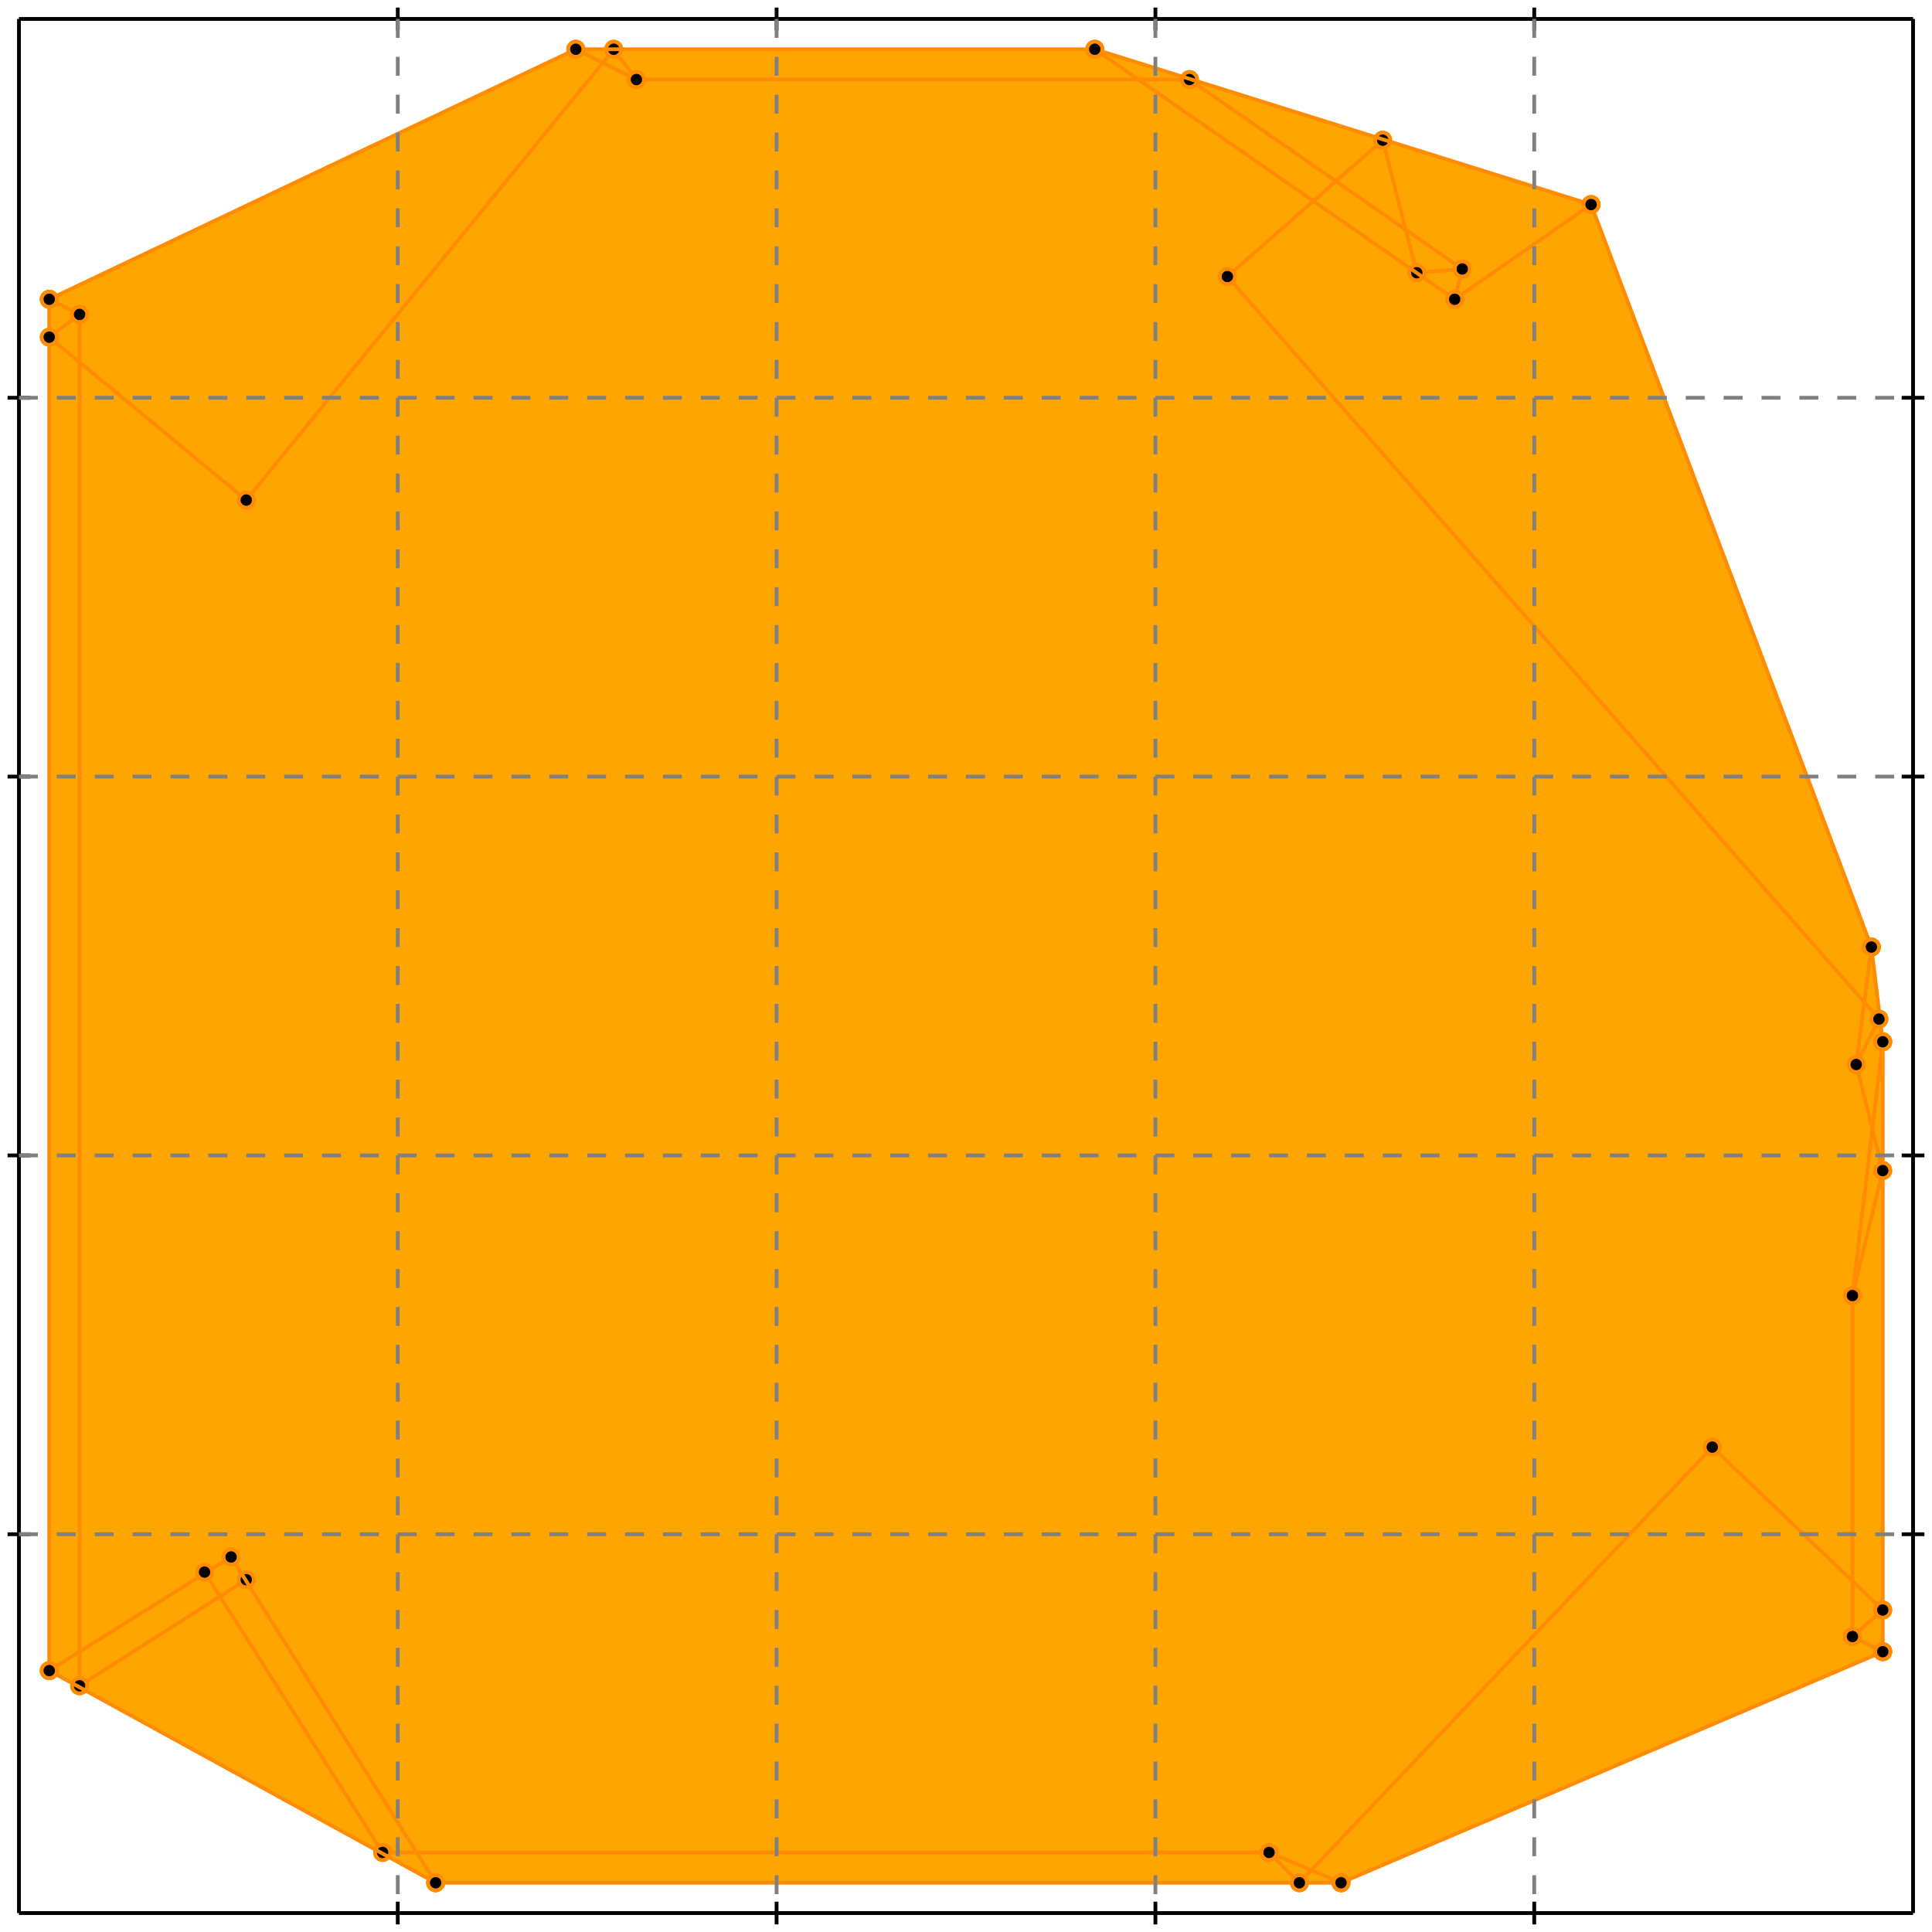
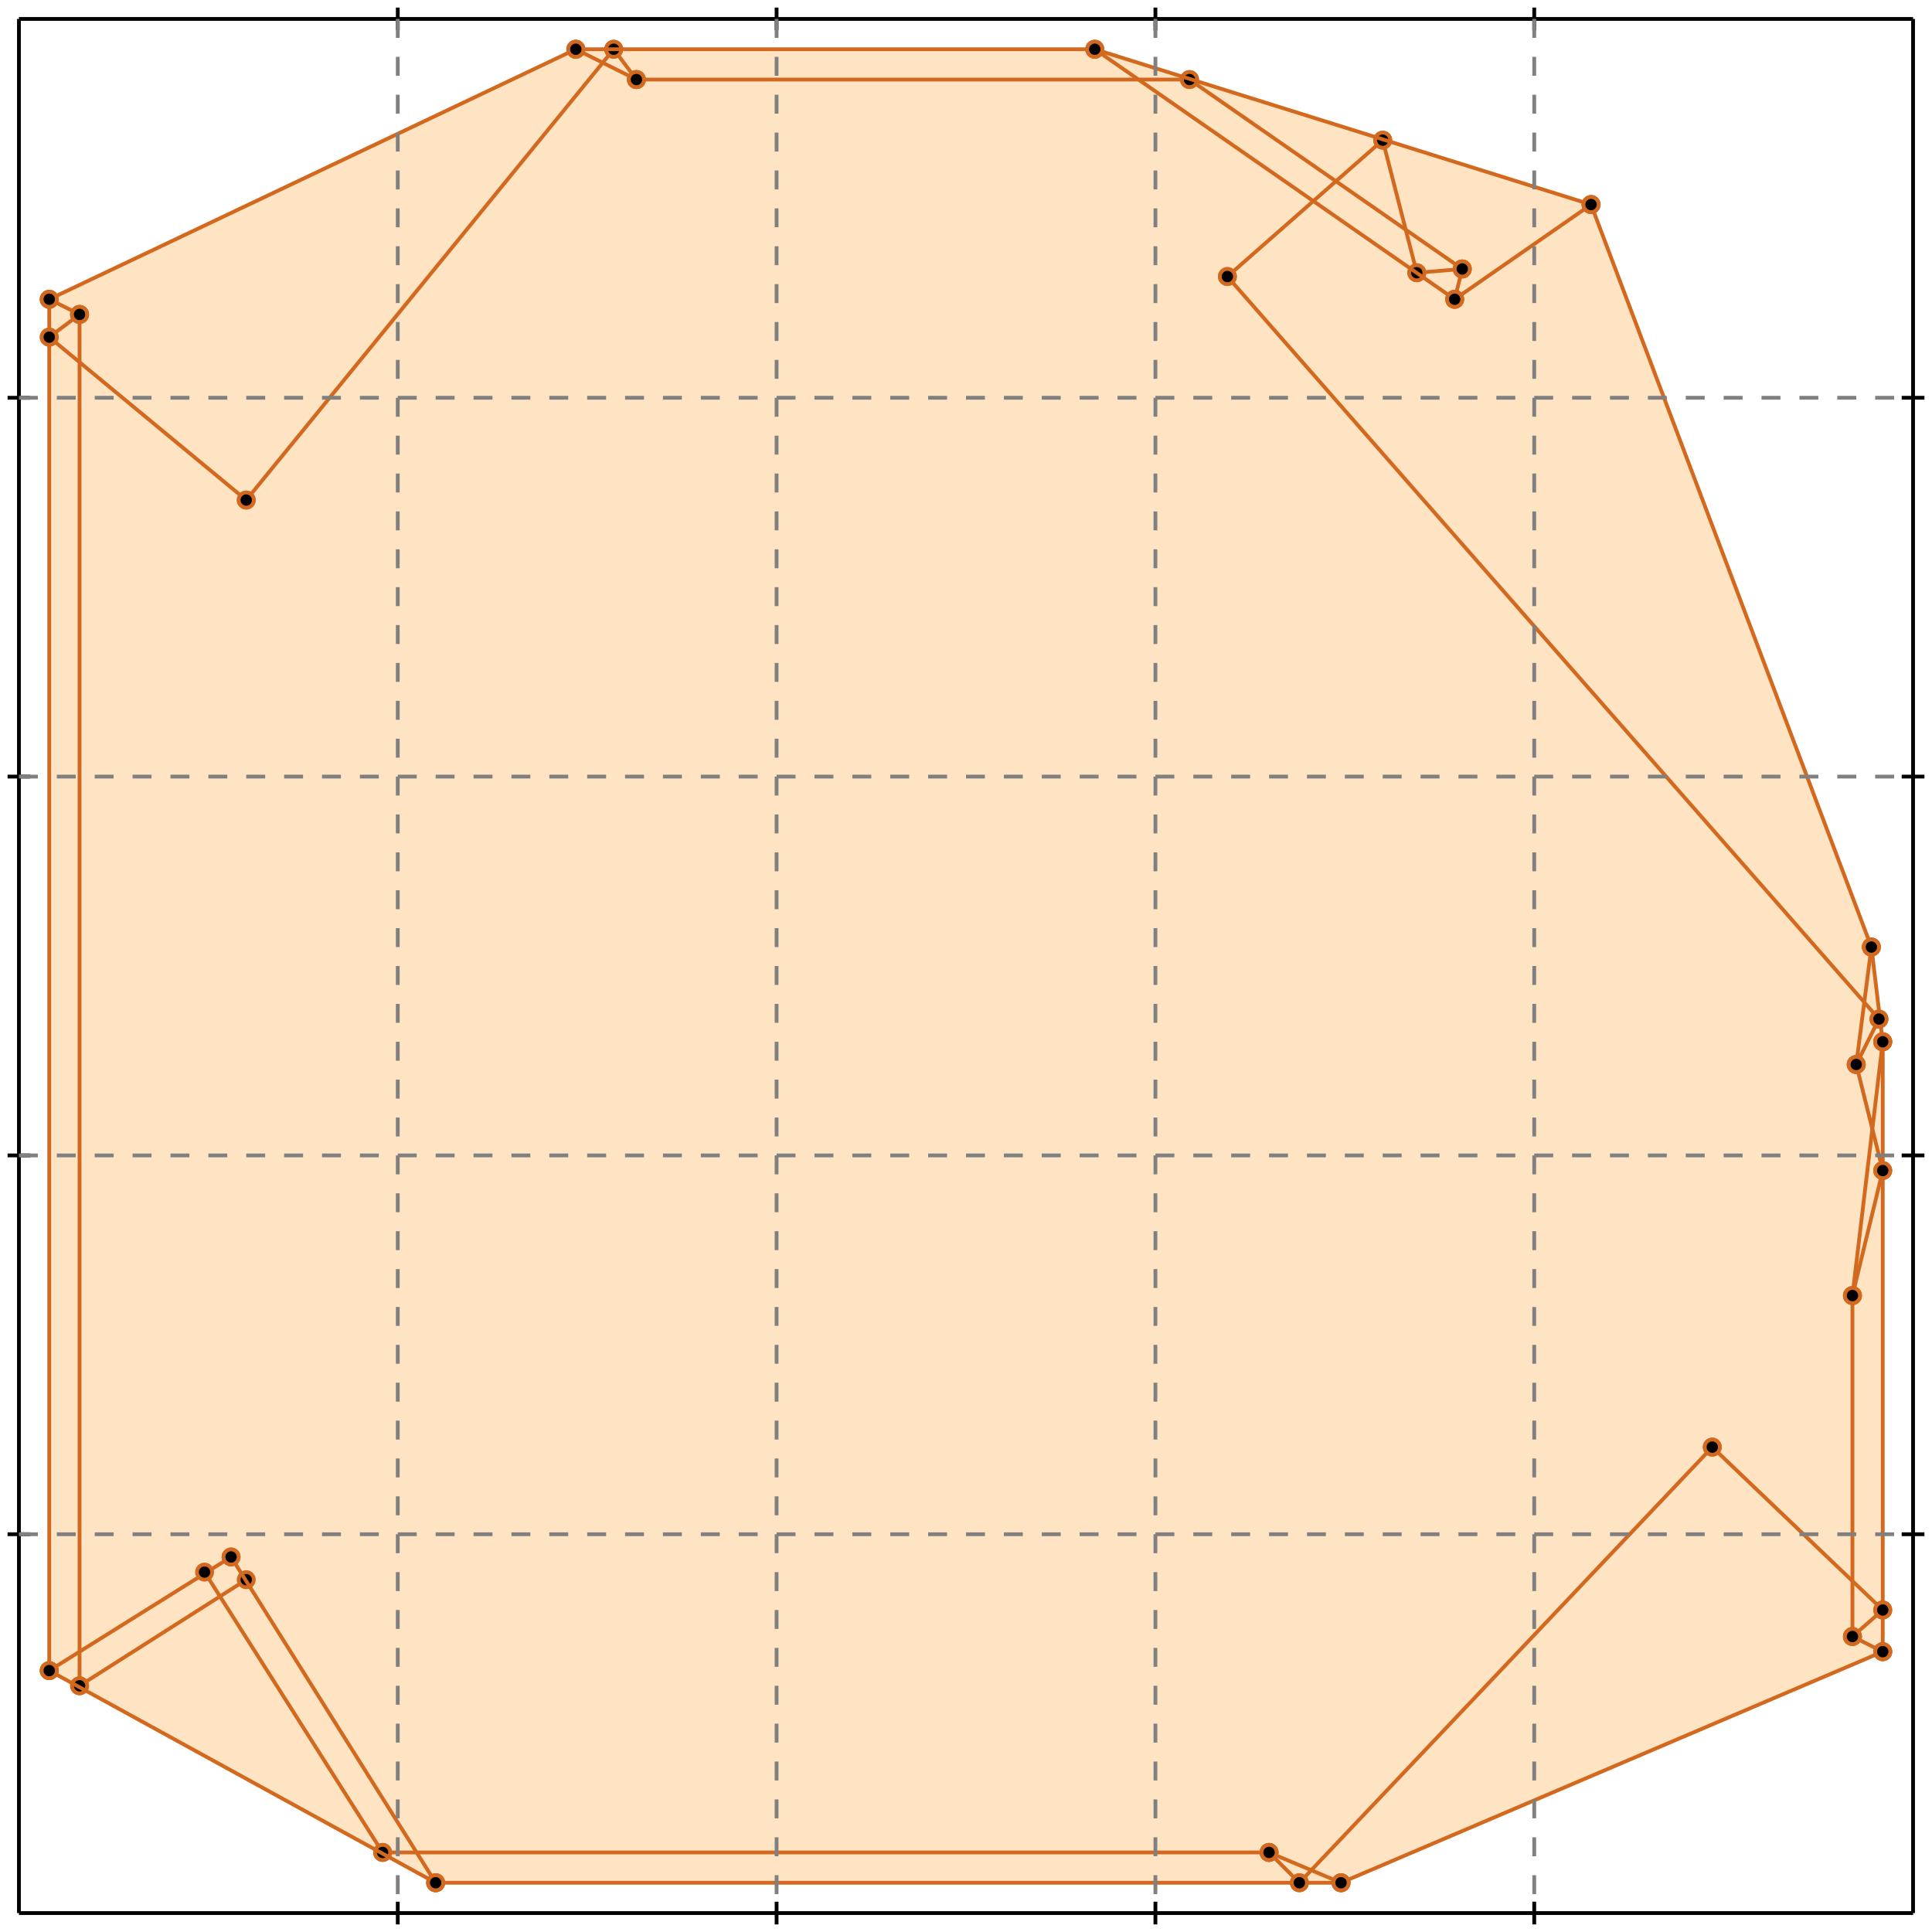
<svg xmlns="http://www.w3.org/2000/svg" width="510" height="510" version="1.1" id="toplevel">
-   <polygon points="115,497 354,497 497,436 497,275 494,250 420,54 289,13 152,13 13,79 13,441" fill="orange" />
-   <g stroke="darkorange" stroke-width="1">
+   <polygon points="115,497 354,497 497,436 497,275 494,250 420,54 289,13 152,13 13,79 13,441" fill="bisque" />
+   <g stroke="chocolate" stroke-width="1">
    <line x1="489" y1="432" x2="497" y2="425" />
    <circle cx="489" cy="432" r="2" />
    <circle cx="497" cy="425" r="2" />
  </g>
-   <g stroke="darkorange" stroke-width="1">
+   <g stroke="chocolate" stroke-width="1">
    <line x1="343" y1="497" x2="452" y2="382" />
    <circle cx="343" cy="497" r="2" />
    <circle cx="452" cy="382" r="2" />
  </g>
-   <g stroke="darkorange" stroke-width="1">
+   <g stroke="chocolate" stroke-width="1">
    <line x1="490" y1="281" x2="496" y2="269" />
    <circle cx="490" cy="281" r="2" />
    <circle cx="496" cy="269" r="2" />
  </g>
-   <g stroke="darkorange" stroke-width="1">
+   <g stroke="chocolate" stroke-width="1">
    <line x1="354" y1="497" x2="497" y2="436" />
    <circle cx="354" cy="497" r="2" />
    <circle cx="497" cy="436" r="2" />
  </g>
-   <g stroke="darkorange" stroke-width="1">
+   <g stroke="chocolate" stroke-width="1">
    <line x1="489" y1="342" x2="497" y2="309" />
    <circle cx="489" cy="342" r="2" />
    <circle cx="497" cy="309" r="2" />
  </g>
-   <g stroke="darkorange" stroke-width="1">
+   <g stroke="chocolate" stroke-width="1">
    <line x1="384" y1="79" x2="386" y2="71" />
    <circle cx="384" cy="79" r="2" />
    <circle cx="386" cy="71" r="2" />
  </g>
-   <g stroke="darkorange" stroke-width="1">
+   <g stroke="chocolate" stroke-width="1">
    <line x1="490" y1="281" x2="494" y2="250" />
    <circle cx="490" cy="281" r="2" />
    <circle cx="494" cy="250" r="2" />
  </g>
-   <g stroke="darkorange" stroke-width="1">
+   <g stroke="chocolate" stroke-width="1">
    <line x1="489" y1="342" x2="497" y2="275" />
    <circle cx="489" cy="342" r="2" />
    <circle cx="497" cy="275" r="2" />
  </g>
-   <g stroke="darkorange" stroke-width="1">
+   <g stroke="chocolate" stroke-width="1">
    <line x1="13" y1="441" x2="13" y2="79" />
    <circle cx="13" cy="441" r="2" />
    <circle cx="13" cy="79" r="2" />
  </g>
-   <g stroke="darkorange" stroke-width="1">
+   <g stroke="chocolate" stroke-width="1">
    <line x1="21" y1="445" x2="21" y2="83" />
    <circle cx="21" cy="445" r="2" />
    <circle cx="21" cy="83" r="2" />
  </g>
-   <g stroke="darkorange" stroke-width="1">
+   <g stroke="chocolate" stroke-width="1">
    <line x1="489" y1="432" x2="489" y2="342" />
    <circle cx="489" cy="432" r="2" />
    <circle cx="489" cy="342" r="2" />
  </g>
-   <g stroke="darkorange" stroke-width="1">
+   <g stroke="chocolate" stroke-width="1">
    <line x1="497" y1="436" x2="497" y2="275" />
    <circle cx="497" cy="436" r="2" />
    <circle cx="497" cy="275" r="2" />
  </g>
-   <g stroke="darkorange" stroke-width="1">
+   <g stroke="chocolate" stroke-width="1">
    <line x1="115" y1="497" x2="354" y2="497" />
    <circle cx="115" cy="497" r="2" />
    <circle cx="354" cy="497" r="2" />
  </g>
-   <g stroke="darkorange" stroke-width="1">
+   <g stroke="chocolate" stroke-width="1">
    <line x1="101" y1="489" x2="335" y2="489" />
    <circle cx="101" cy="489" r="2" />
    <circle cx="335" cy="489" r="2" />
  </g>
-   <g stroke="darkorange" stroke-width="1">
+   <g stroke="chocolate" stroke-width="1">
    <line x1="21" y1="445" x2="65" y2="417" />
    <circle cx="21" cy="445" r="2" />
    <circle cx="65" cy="417" r="2" />
  </g>
-   <g stroke="darkorange" stroke-width="1">
+   <g stroke="chocolate" stroke-width="1">
    <line x1="13" y1="441" x2="61" y2="411" />
    <circle cx="13" cy="441" r="2" />
    <circle cx="61" cy="411" r="2" />
  </g>
-   <g stroke="darkorange" stroke-width="1">
+   <g stroke="chocolate" stroke-width="1">
    <line x1="101" y1="489" x2="54" y2="415" />
    <circle cx="101" cy="489" r="2" />
    <circle cx="54" cy="415" r="2" />
  </g>
-   <g stroke="darkorange" stroke-width="1">
+   <g stroke="chocolate" stroke-width="1">
    <line x1="115" y1="497" x2="61" y2="411" />
    <circle cx="115" cy="497" r="2" />
    <circle cx="61" cy="411" r="2" />
  </g>
-   <g stroke="darkorange" stroke-width="1">
+   <g stroke="chocolate" stroke-width="1">
    <line x1="115" y1="497" x2="13" y2="441" />
    <circle cx="115" cy="497" r="2" />
    <circle cx="13" cy="441" r="2" />
  </g>
-   <g stroke="darkorange" stroke-width="1">
+   <g stroke="chocolate" stroke-width="1">
    <line x1="497" y1="275" x2="494" y2="250" />
    <circle cx="497" cy="275" r="2" />
    <circle cx="494" cy="250" r="2" />
  </g>
-   <g stroke="darkorange" stroke-width="1">
+   <g stroke="chocolate" stroke-width="1">
    <line x1="324" y1="73" x2="365" y2="37" />
    <circle cx="324" cy="73" r="2" />
    <circle cx="365" cy="37" r="2" />
  </g>
-   <g stroke="darkorange" stroke-width="1">
+   <g stroke="chocolate" stroke-width="1">
    <line x1="374" y1="72" x2="365" y2="37" />
    <circle cx="374" cy="72" r="2" />
    <circle cx="365" cy="37" r="2" />
  </g>
-   <g stroke="darkorange" stroke-width="1">
+   <g stroke="chocolate" stroke-width="1">
    <line x1="384" y1="79" x2="420" y2="54" />
    <circle cx="384" cy="79" r="2" />
    <circle cx="420" cy="54" r="2" />
  </g>
-   <g stroke="darkorange" stroke-width="1">
+   <g stroke="chocolate" stroke-width="1">
    <line x1="65" y1="132" x2="162" y2="13" />
    <circle cx="65" cy="132" r="2" />
    <circle cx="162" cy="13" r="2" />
  </g>
-   <g stroke="darkorange" stroke-width="1">
+   <g stroke="chocolate" stroke-width="1">
    <line x1="497" y1="309" x2="490" y2="281" />
    <circle cx="497" cy="309" r="2" />
    <circle cx="490" cy="281" r="2" />
  </g>
-   <g stroke="darkorange" stroke-width="1">
+   <g stroke="chocolate" stroke-width="1">
    <line x1="354" y1="497" x2="335" y2="489" />
    <circle cx="354" cy="497" r="2" />
    <circle cx="335" cy="489" r="2" />
  </g>
-   <g stroke="darkorange" stroke-width="1">
+   <g stroke="chocolate" stroke-width="1">
    <line x1="343" y1="497" x2="335" y2="489" />
    <circle cx="343" cy="497" r="2" />
    <circle cx="335" cy="489" r="2" />
  </g>
-   <g stroke="darkorange" stroke-width="1">
+   <g stroke="chocolate" stroke-width="1">
    <line x1="494" y1="250" x2="420" y2="54" />
    <circle cx="494" cy="250" r="2" />
    <circle cx="420" cy="54" r="2" />
  </g>
-   <g stroke="darkorange" stroke-width="1">
+   <g stroke="chocolate" stroke-width="1">
    <line x1="497" y1="436" x2="489" y2="432" />
    <circle cx="497" cy="436" r="2" />
    <circle cx="489" cy="432" r="2" />
  </g>
-   <g stroke="darkorange" stroke-width="1">
+   <g stroke="chocolate" stroke-width="1">
    <line x1="13" y1="89" x2="21" y2="83" />
    <circle cx="13" cy="89" r="2" />
    <circle cx="21" cy="83" r="2" />
  </g>
-   <g stroke="darkorange" stroke-width="1">
+   <g stroke="chocolate" stroke-width="1">
    <line x1="65" y1="132" x2="13" y2="89" />
    <circle cx="65" cy="132" r="2" />
    <circle cx="13" cy="89" r="2" />
  </g>
-   <g stroke="darkorange" stroke-width="1">
+   <g stroke="chocolate" stroke-width="1">
    <line x1="168" y1="21" x2="162" y2="13" />
    <circle cx="168" cy="21" r="2" />
    <circle cx="162" cy="13" r="2" />
  </g>
-   <g stroke="darkorange" stroke-width="1">
+   <g stroke="chocolate" stroke-width="1">
    <line x1="497" y1="425" x2="452" y2="382" />
    <circle cx="497" cy="425" r="2" />
    <circle cx="452" cy="382" r="2" />
  </g>
-   <g stroke="darkorange" stroke-width="1">
+   <g stroke="chocolate" stroke-width="1">
    <line x1="13" y1="79" x2="152" y2="13" />
    <circle cx="13" cy="79" r="2" />
    <circle cx="152" cy="13" r="2" />
  </g>
-   <g stroke="darkorange" stroke-width="1">
+   <g stroke="chocolate" stroke-width="1">
    <line x1="496" y1="269" x2="324" y2="73" />
    <circle cx="496" cy="269" r="2" />
    <circle cx="324" cy="73" r="2" />
  </g>
-   <g stroke="darkorange" stroke-width="1">
+   <g stroke="chocolate" stroke-width="1">
    <line x1="21" y1="83" x2="13" y2="79" />
    <circle cx="21" cy="83" r="2" />
    <circle cx="13" cy="79" r="2" />
  </g>
-   <g stroke="darkorange" stroke-width="1">
+   <g stroke="chocolate" stroke-width="1">
    <line x1="374" y1="72" x2="386" y2="71" />
    <circle cx="374" cy="72" r="2" />
    <circle cx="386" cy="71" r="2" />
  </g>
-   <g stroke="darkorange" stroke-width="1">
+   <g stroke="chocolate" stroke-width="1">
    <line x1="168" y1="21" x2="152" y2="13" />
    <circle cx="168" cy="21" r="2" />
    <circle cx="152" cy="13" r="2" />
  </g>
-   <g stroke="darkorange" stroke-width="1">
+   <g stroke="chocolate" stroke-width="1">
    <line x1="384" y1="79" x2="289" y2="13" />
    <circle cx="384" cy="79" r="2" />
    <circle cx="289" cy="13" r="2" />
  </g>
-   <g stroke="darkorange" stroke-width="1">
+   <g stroke="chocolate" stroke-width="1">
    <line x1="386" y1="71" x2="314" y2="21" />
    <circle cx="386" cy="71" r="2" />
    <circle cx="314" cy="21" r="2" />
  </g>
-   <g stroke="darkorange" stroke-width="1">
+   <g stroke="chocolate" stroke-width="1">
    <line x1="168" y1="21" x2="314" y2="21" />
    <circle cx="168" cy="21" r="2" />
    <circle cx="314" cy="21" r="2" />
  </g>
-   <g stroke="darkorange" stroke-width="1">
+   <g stroke="chocolate" stroke-width="1">
    <line x1="152" y1="13" x2="289" y2="13" />
    <circle cx="152" cy="13" r="2" />
    <circle cx="289" cy="13" r="2" />
  </g>
-   <g stroke="darkorange" stroke-width="1">
+   <g stroke="chocolate" stroke-width="1">
    <line x1="420" y1="54" x2="289" y2="13" />
    <circle cx="420" cy="54" r="2" />
    <circle cx="289" cy="13" r="2" />
  </g>
  <g stroke="black" stroke-width="1">
    <line x1="5" y1="5" x2="505" y2="5" />
    <line x1="5" y1="5" x2="5" y2="505" />
    <line x1="505" y1="505" x2="5" y2="505" />
    <line x1="505" y1="505" x2="505" y2="5" />
    <line x1="105" y1="2" x2="105" y2="8" />
    <line x1="2" y1="105" x2="8" y2="105" />
    <line x1="105" y1="502" x2="105" y2="508" />
    <line x1="502" y1="105" x2="508" y2="105" />
    <line x1="205" y1="2" x2="205" y2="8" />
    <line x1="2" y1="205" x2="8" y2="205" />
    <line x1="205" y1="502" x2="205" y2="508" />
    <line x1="502" y1="205" x2="508" y2="205" />
    <line x1="305" y1="2" x2="305" y2="8" />
    <line x1="2" y1="305" x2="8" y2="305" />
    <line x1="305" y1="502" x2="305" y2="508" />
    <line x1="502" y1="305" x2="508" y2="305" />
    <line x1="405" y1="2" x2="405" y2="8" />
    <line x1="2" y1="405" x2="8" y2="405" />
    <line x1="405" y1="502" x2="405" y2="508" />
    <line x1="502" y1="405" x2="508" y2="405" />
  </g>
  <g stroke="gray" stroke-width="1" stroke-dasharray="5,5">
    <line x1="105" y1="5" x2="105" y2="505" />
    <line x1="5" y1="105" x2="505" y2="105" />
    <line x1="205" y1="5" x2="205" y2="505" />
    <line x1="5" y1="205" x2="505" y2="205" />
    <line x1="305" y1="5" x2="305" y2="505" />
    <line x1="5" y1="305" x2="505" y2="305" />
    <line x1="405" y1="5" x2="405" y2="505" />
    <line x1="5" y1="405" x2="505" y2="405" />
  </g>
</svg>
